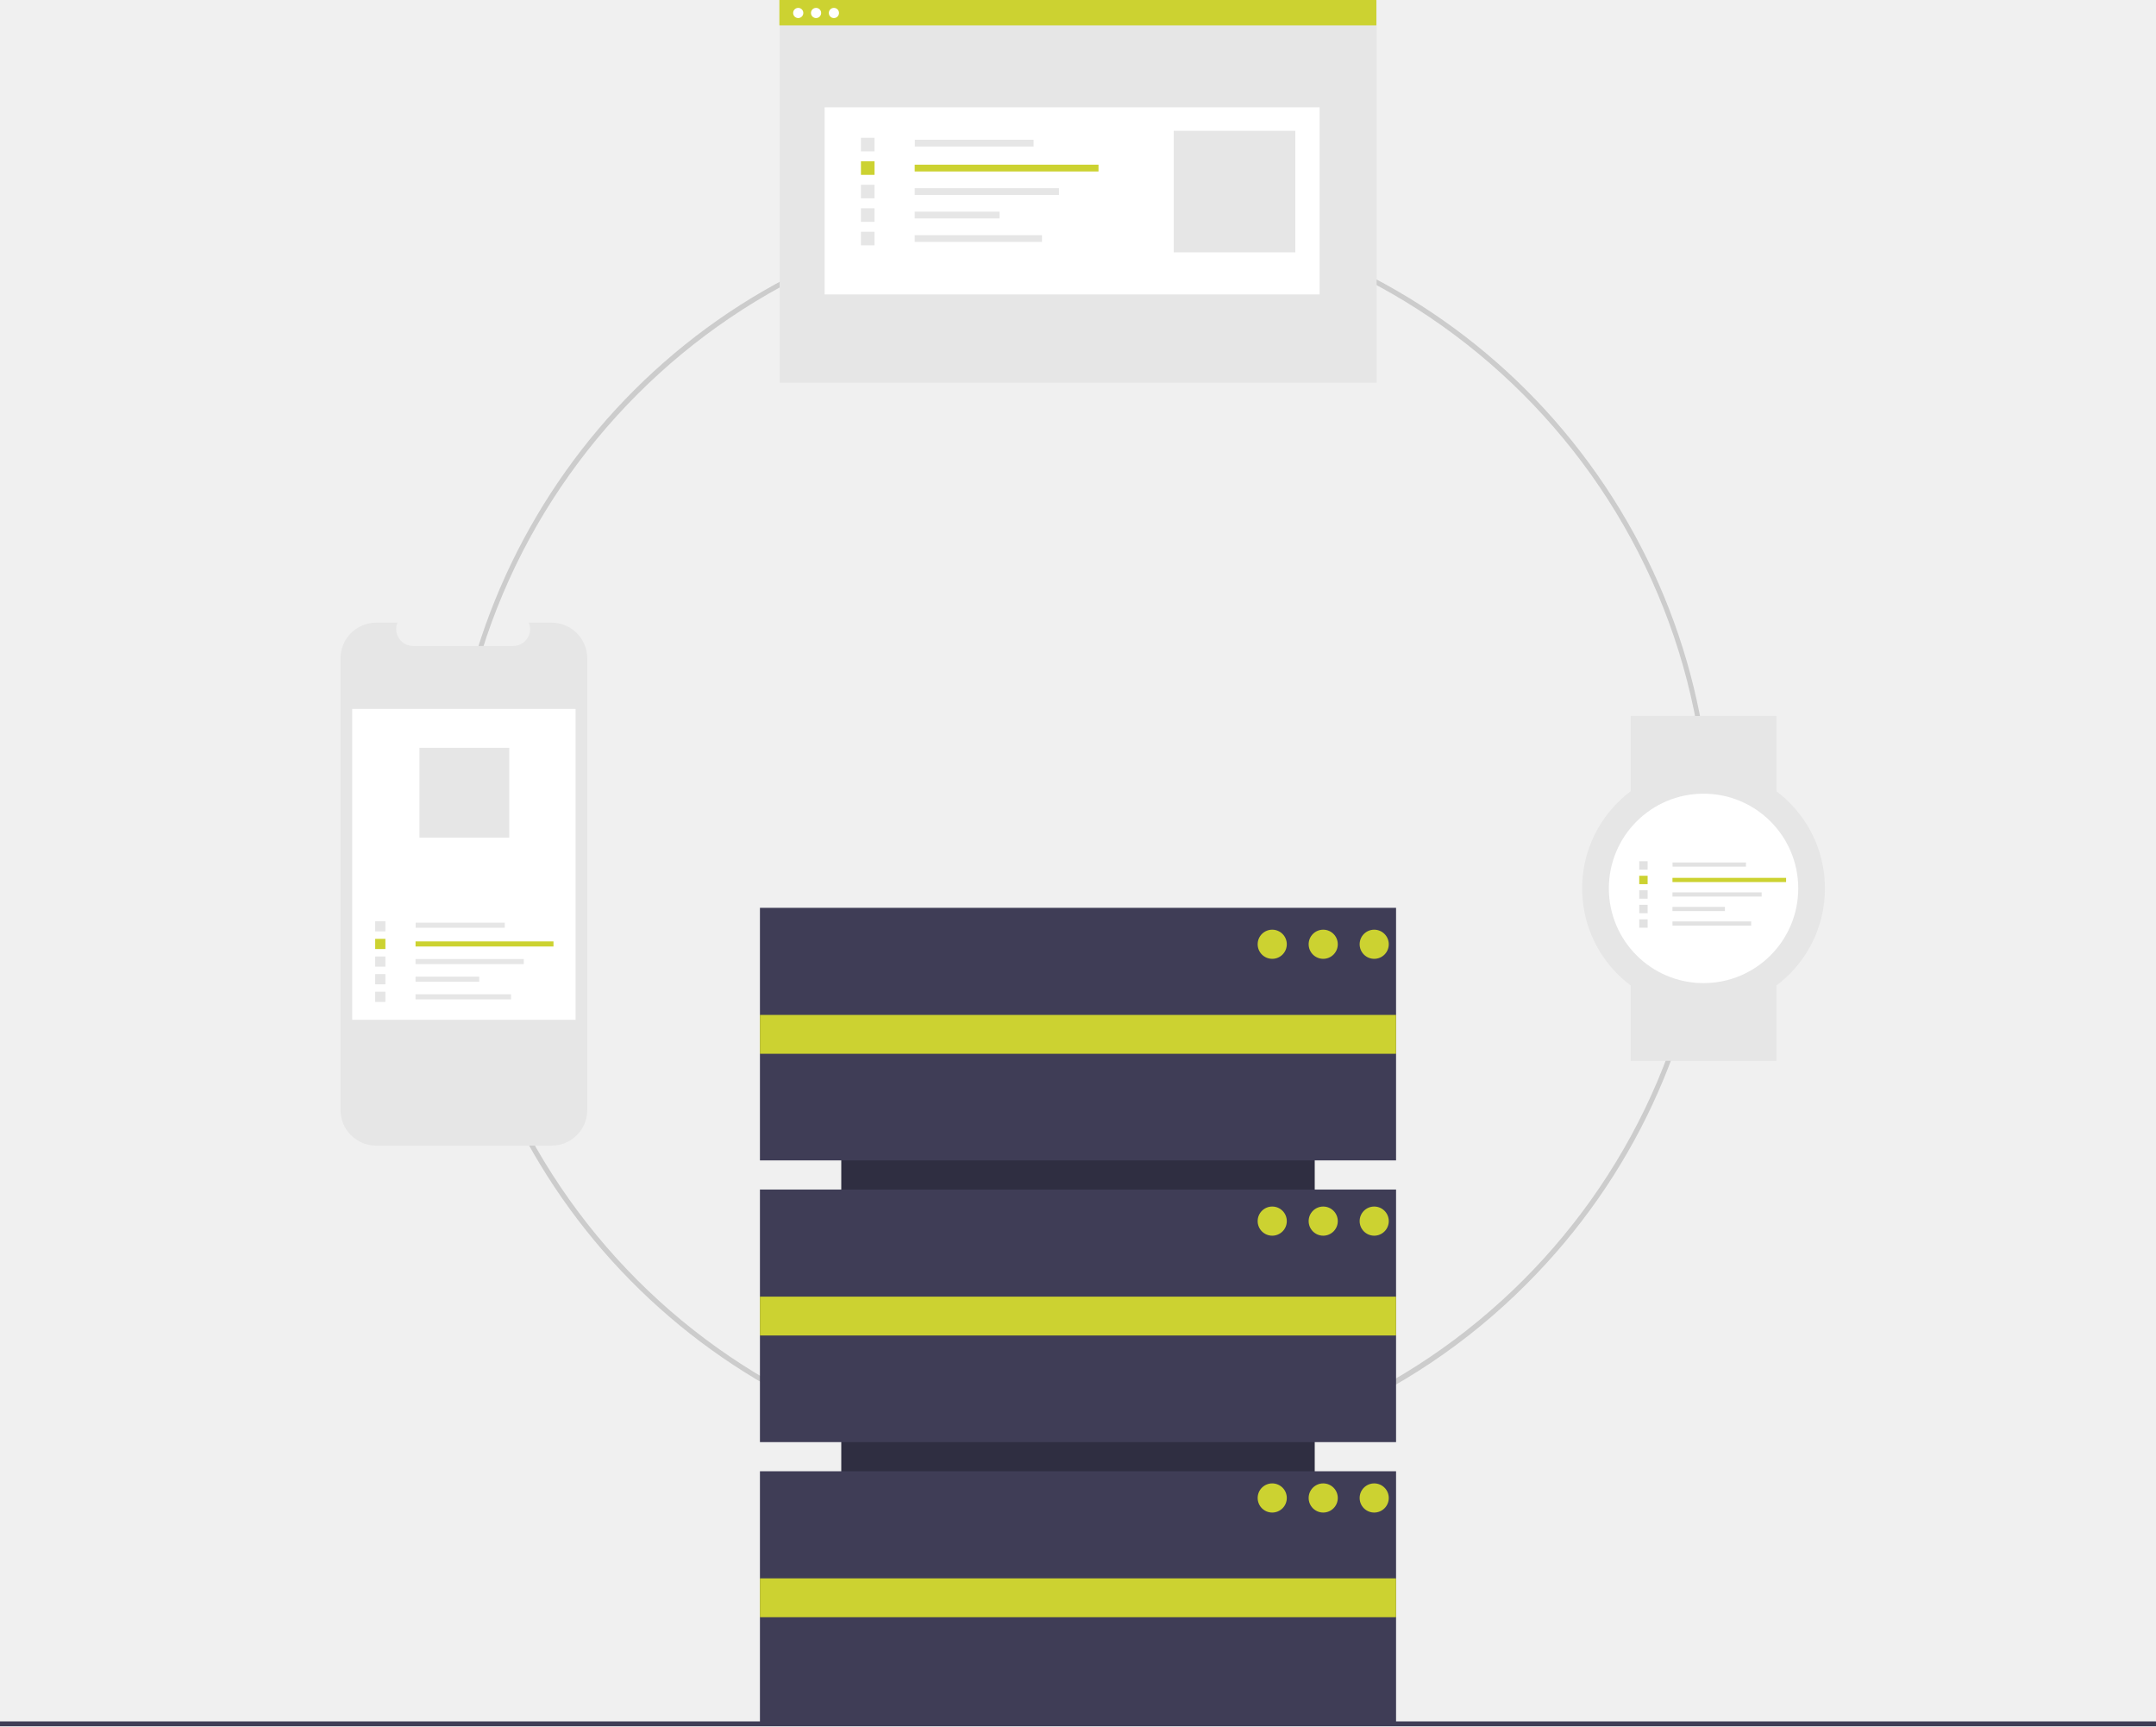
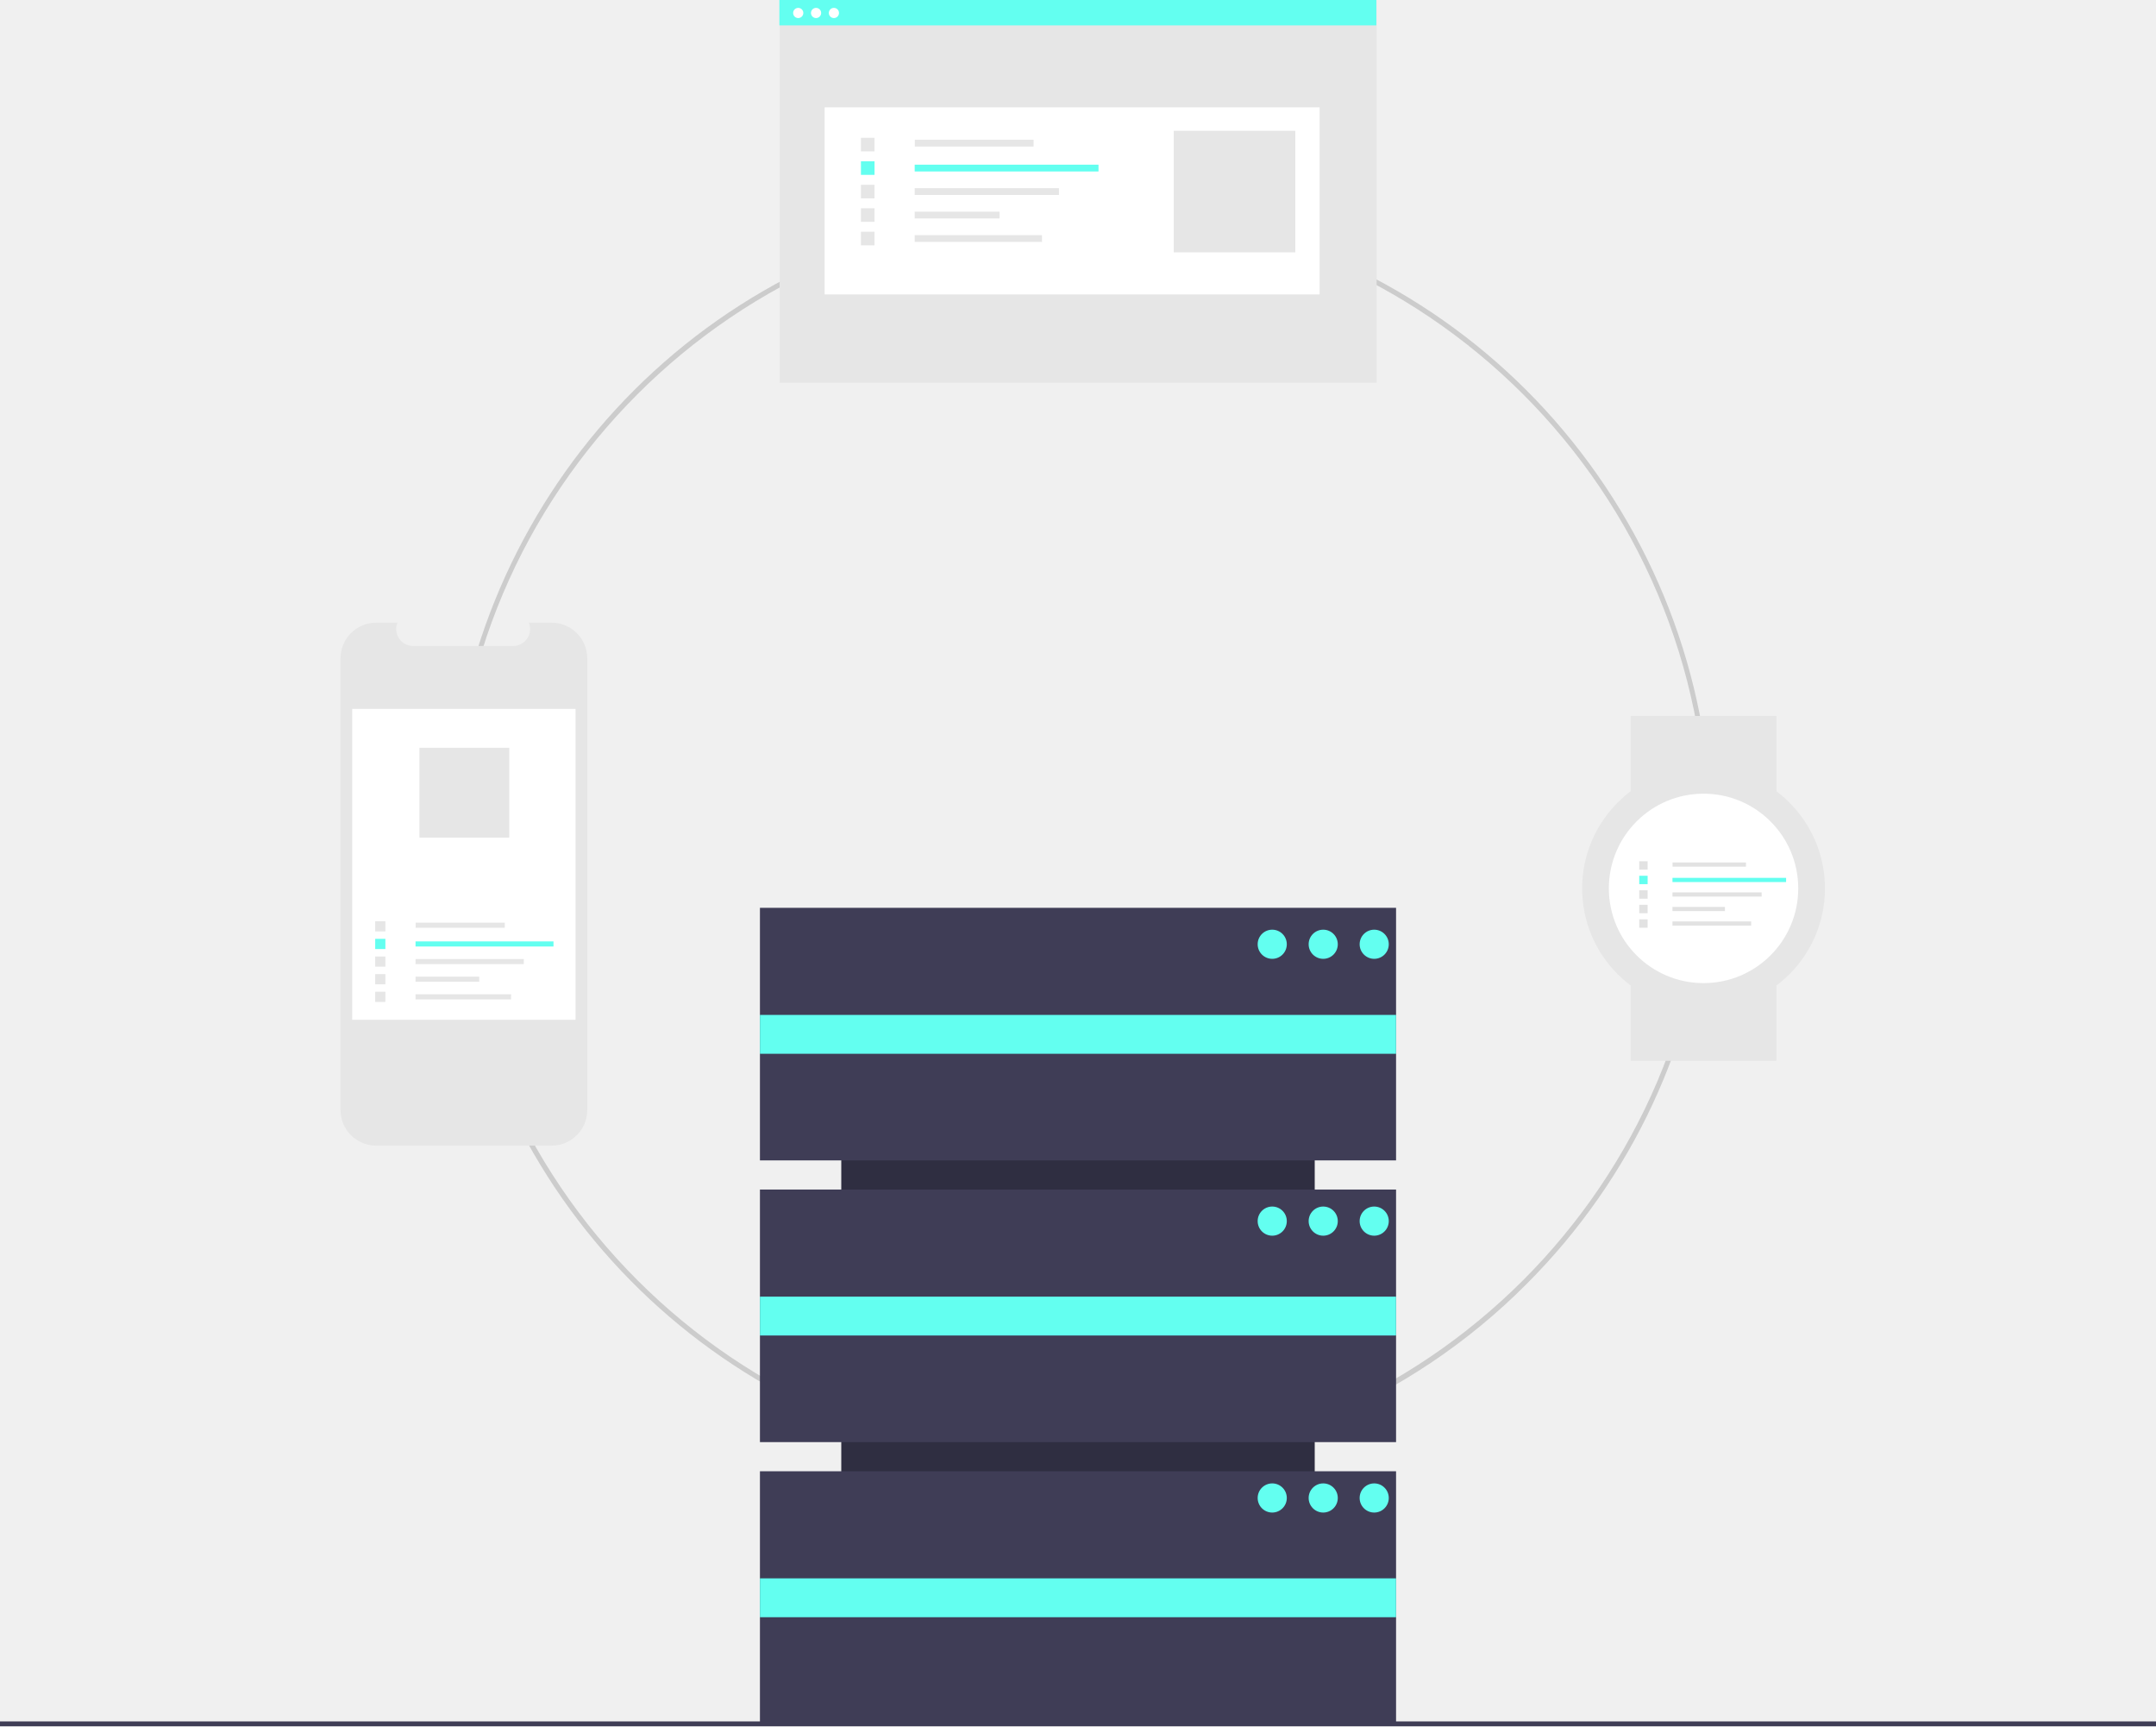
<svg xmlns="http://www.w3.org/2000/svg" id="b5d1da7b-a9c6-4711-8d73-fa7937ec989e" data-name="Layer 1" width="888" height="710.807" viewBox="0 0 888 710.807">
  <path d="M600.936,699.404a260.064,260.064,0,1,1,183.894-76.171A258.365,258.365,0,0,1,600.936,699.404Zm0-518.129c-142.297,0-258.064,115.768-258.064,258.065s115.768,258.064,258.064,258.064S859,581.637,859,439.34,743.232,181.275,600.936,181.275Z" transform="translate(-156 -94.59648)" fill="#ccc" />
  <rect x="469" y="509.904" width="262" height="195" transform="translate(1051.404 -87.19257) rotate(90)" fill="#2f2e41" />
  <rect x="313" y="373.807" width="262" height="104" fill="#3f3d56" />
  <rect x="313" y="489.807" width="262" height="104" fill="#3f3d56" />
  <rect x="313" y="605.807" width="262" height="104" fill="#3f3d56" />
-   <rect x="313" y="417.904" width="262" height="16" fill="#ccd231" />
-   <rect x="313" y="533.904" width="262" height="16" fill="#ccd231" />
-   <rect x="313" y="649.904" width="262" height="16" fill="#ccd231" />
-   <circle cx="524" cy="388.807" r="6" fill="#ccd231" />
-   <circle cx="545" cy="388.807" r="6" fill="#ccd231" />
-   <circle cx="566" cy="388.807" r="6" fill="#ccd231" />
-   <circle cx="524" cy="502.807" r="6" fill="#ccd231" />
-   <circle cx="545" cy="502.807" r="6" fill="#ccd231" />
-   <circle cx="566" cy="502.807" r="6" fill="#ccd231" />
-   <circle cx="524" cy="616.807" r="6" fill="#ccd231" />
-   <circle cx="545" cy="616.807" r="6" fill="#ccd231" />
-   <circle cx="566" cy="616.807" r="6" fill="#ccd231" />
+   <rect x="313" y="417.904" width="262" height="16" fill="#63fff0" />
+   <rect x="313" y="533.904" width="262" height="16" fill="#63fff0" />
+   <rect x="313" y="649.904" width="262" height="16" fill="#63fff0" />
+   <circle cx="524" cy="388.807" r="6" fill="#63fff0" />
+   <circle cx="545" cy="388.807" r="6" fill="#63fff0" />
+   <circle cx="566" cy="388.807" r="6" fill="#63fff0" />
+   <circle cx="524" cy="502.807" r="6" fill="#63fff0" />
+   <circle cx="545" cy="502.807" r="6" fill="#63fff0" />
+   <circle cx="566" cy="502.807" r="6" fill="#63fff0" />
+   <circle cx="524" cy="616.807" r="6" fill="#63fff0" />
+   <circle cx="545" cy="616.807" r="6" fill="#63fff0" />
+   <circle cx="566" cy="616.807" r="6" fill="#63fff0" />
  <rect y="708.807" width="888" height="2" fill="#3f3d56" />
  <path d="M397.879,365.661v185.992a14.675,14.675,0,0,1-14.672,14.672H310.928a14.677,14.677,0,0,1-14.678-14.672V365.661a14.677,14.677,0,0,1,14.678-14.672h8.768a6.978,6.978,0,0,0,6.455,9.606h41.208a6.978,6.978,0,0,0,6.455-9.606h9.392A14.675,14.675,0,0,1,397.879,365.661Z" transform="translate(-156 -94.59648)" fill="#e6e6e6" />
  <rect x="145.064" y="291.91" width="92" height="128" fill="#fff" />
  <rect x="171.186" y="379.927" width="36.72" height="2.098" fill="#e6e6e6" />
-   <rect x="171.149" y="387.632" width="56.817" height="2.098" fill="#ccd231" />
+   <rect x="171.149" y="387.632" width="56.817" height="2.098" fill="#63fff0" />
  <rect x="171.149" y="394.89" width="44.588" height="2.098" fill="#e6e6e6" />
  <rect x="171.149" y="402.149" width="26.228" height="2.098" fill="#e6e6e6" />
  <rect x="171.149" y="409.407" width="39.343" height="2.098" fill="#e6e6e6" />
  <rect x="154.533" y="379.324" width="4.197" height="4.197" fill="#e6e6e6" />
-   <rect x="154.533" y="386.582" width="4.197" height="4.197" fill="#ccd231" />
+   <rect x="154.533" y="386.582" width="4.197" height="4.197" fill="#63fff0" />
  <rect x="154.533" y="393.841" width="4.197" height="4.197" fill="#e6e6e6" />
  <rect x="154.533" y="401.1" width="4.197" height="4.197" fill="#e6e6e6" />
  <rect x="154.533" y="408.358" width="4.197" height="4.197" fill="#e6e6e6" />
  <rect x="172.751" y="307.91" width="36.998" height="36.998" fill="#e6e6e6" />
  <rect x="321.111" y="0.139" width="245.884" height="157.475" fill="#e6e6e6" />
  <rect x="339.647" y="44.195" width="203.861" height="77.035" fill="#fff" />
  <rect x="376.789" y="57.542" width="48.927" height="2.796" fill="#e6e6e6" />
-   <rect x="376.74" y="67.807" width="75.705" height="2.796" fill="#ccd231" />
+   <rect x="376.74" y="67.807" width="75.705" height="2.796" fill="#63fff0" />
  <rect x="376.74" y="77.479" width="59.411" height="2.796" fill="#e6e6e6" />
  <rect x="376.74" y="87.151" width="34.948" height="2.796" fill="#e6e6e6" />
  <rect x="376.74" y="96.822" width="52.422" height="2.796" fill="#e6e6e6" />
  <rect x="354.601" y="56.738" width="5.592" height="5.592" fill="#e6e6e6" />
-   <rect x="354.601" y="66.409" width="5.592" height="5.592" fill="#ccd231" />
+   <rect x="354.601" y="66.409" width="5.592" height="5.592" fill="#63fff0" />
  <rect x="354.601" y="76.081" width="5.592" height="5.592" fill="#e6e6e6" />
  <rect x="354.601" y="85.753" width="5.592" height="5.592" fill="#e6e6e6" />
  <rect x="354.601" y="95.424" width="5.592" height="5.592" fill="#e6e6e6" />
  <rect x="483.445" y="53.847" width="50.059" height="50.059" fill="#e6e6e6" />
-   <rect x="321.006" width="245.884" height="10.446" fill="#ccd231" />
+   <rect x="321.006" width="245.884" height="10.446" fill="#63fff0" />
  <circle cx="328.768" cy="5.341" r="2.097" fill="#fff" />
  <circle cx="336.117" cy="5.341" r="2.097" fill="#fff" />
  <circle cx="343.466" cy="5.341" r="2.097" fill="#fff" />
  <rect x="671.648" y="294.807" width="60" height="31" fill="#e6e6e6" />
  <rect x="671.648" y="405.807" width="60" height="31" fill="#e6e6e6" />
  <circle cx="701.648" cy="365.807" r="50" fill="#e6e6e6" />
  <circle cx="701.648" cy="365.807" r="39" fill="#fff" />
  <rect x="688.877" y="355.122" width="30.247" height="1.728" fill="#e2e2e2" />
-   <rect x="688.846" y="361.468" width="46.802" height="1.728" fill="#ccd231" />
+   <rect x="688.846" y="361.468" width="46.802" height="1.728" fill="#63fff0" />
  <rect x="688.846" y="367.447" width="36.728" height="1.728" fill="#e2e2e2" />
  <rect x="688.846" y="373.426" width="21.605" height="1.728" fill="#e2e2e2" />
  <rect x="688.846" y="379.405" width="32.407" height="1.728" fill="#e2e2e2" />
  <rect x="675.16" y="354.625" width="3.457" height="3.457" fill="#e2e2e2" />
-   <rect x="675.16" y="360.604" width="3.457" height="3.457" fill="#ccd231" />
+   <rect x="675.16" y="360.604" width="3.457" height="3.457" fill="#63fff0" />
  <rect x="675.16" y="366.583" width="3.457" height="3.457" fill="#e2e2e2" />
  <rect x="675.16" y="372.562" width="3.457" height="3.457" fill="#e2e2e2" />
  <rect x="675.16" y="378.541" width="3.457" height="3.457" fill="#e2e2e2" />
</svg>
